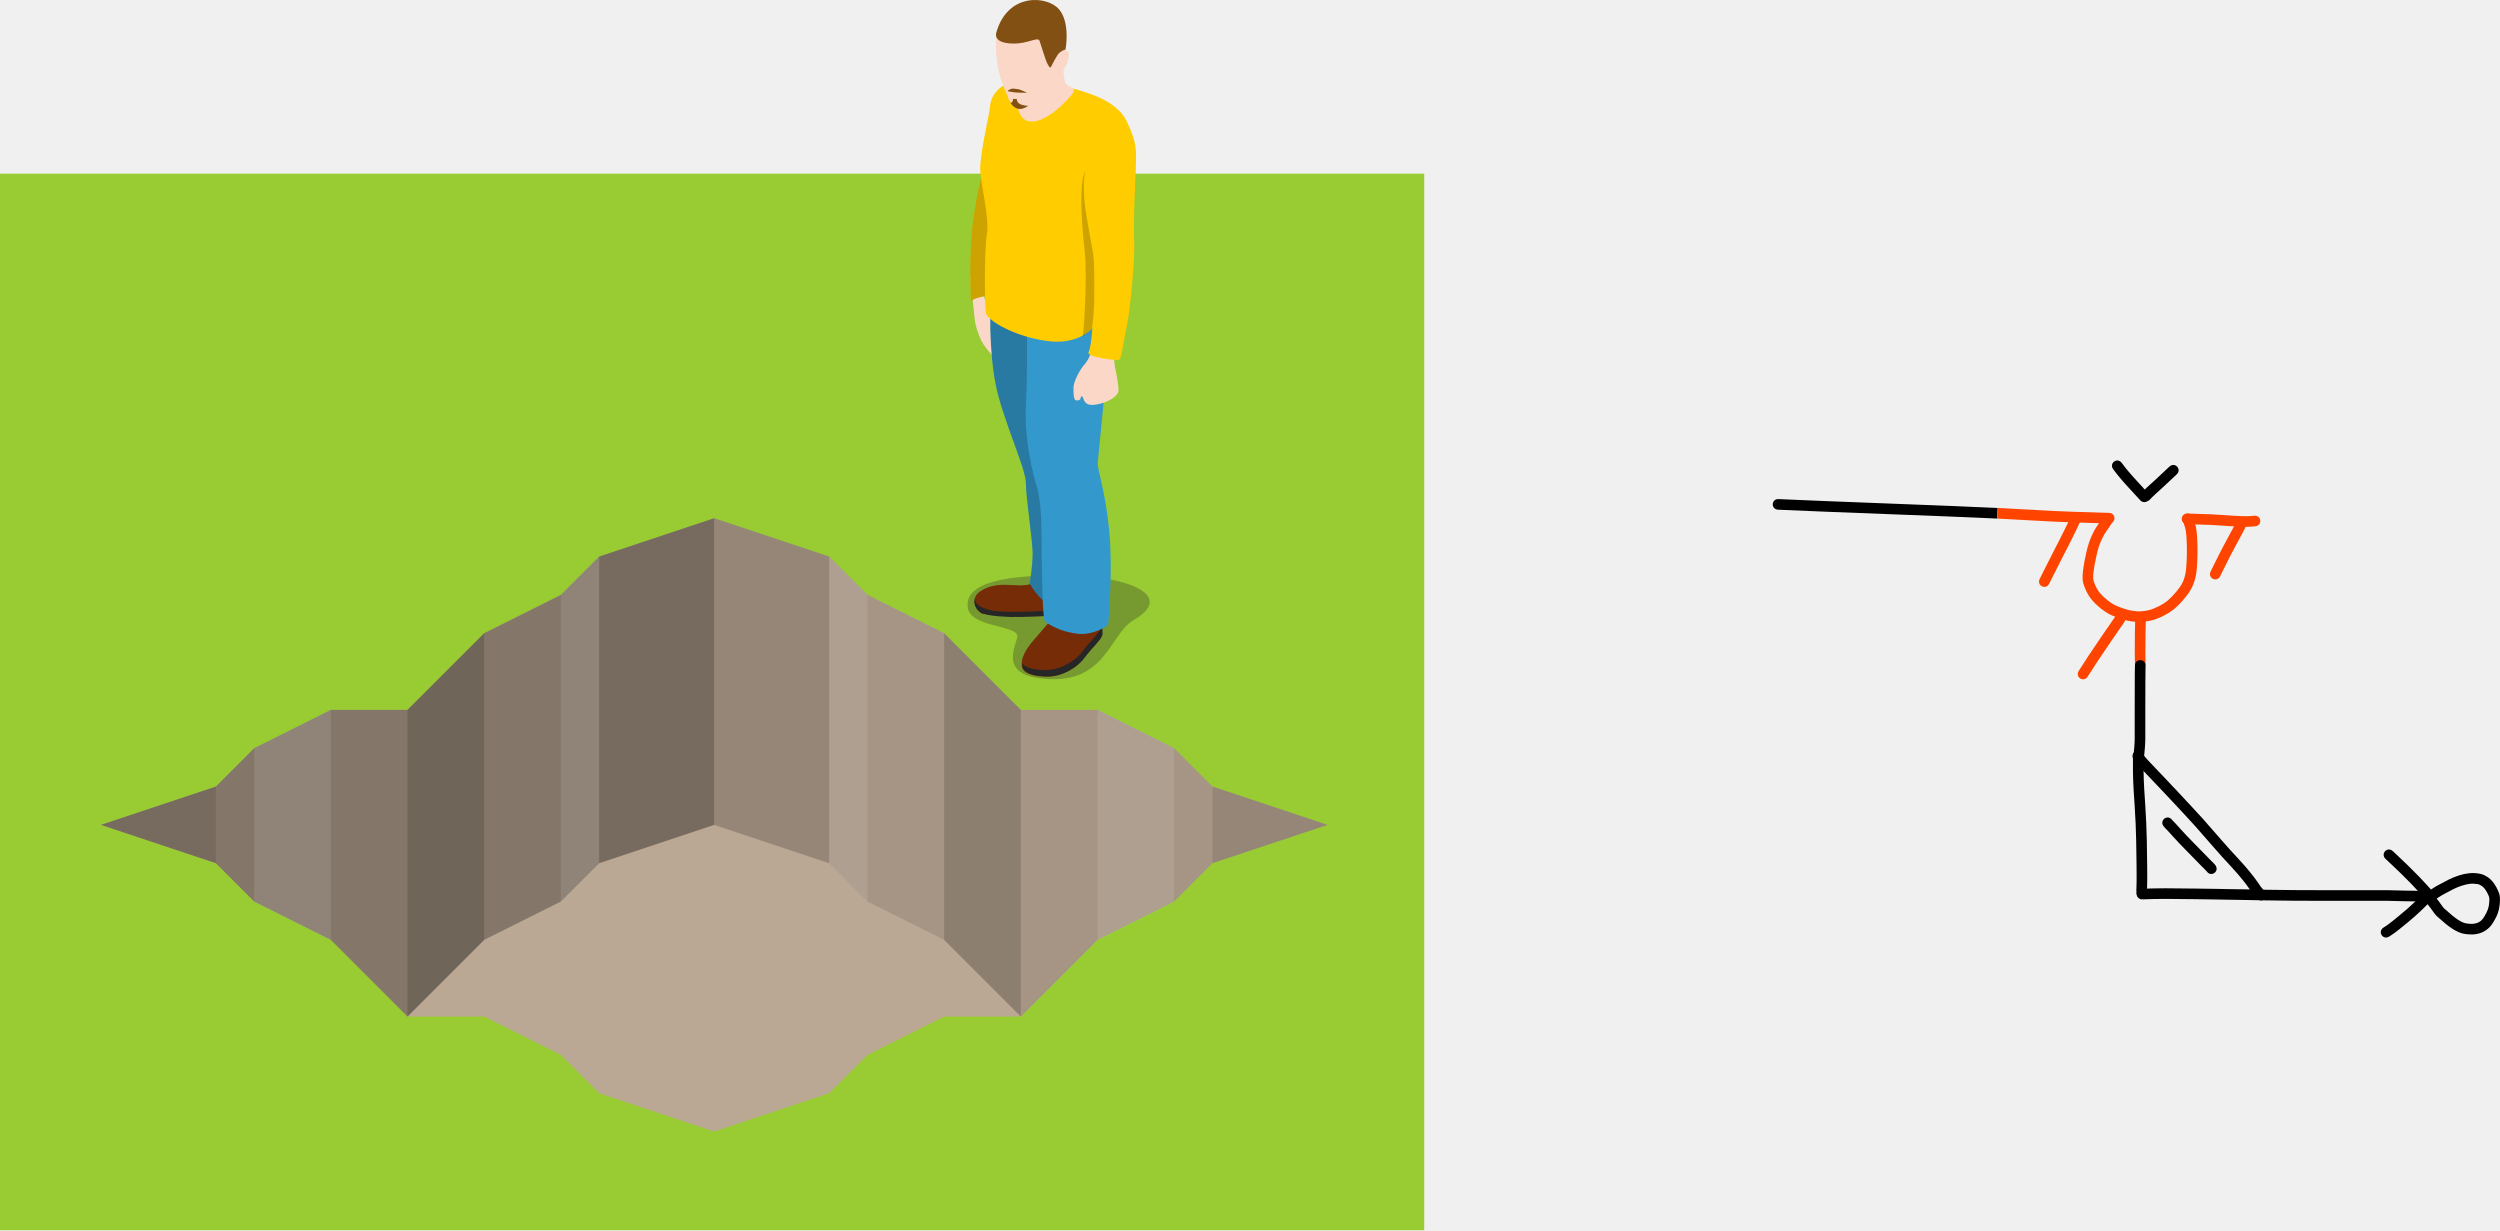
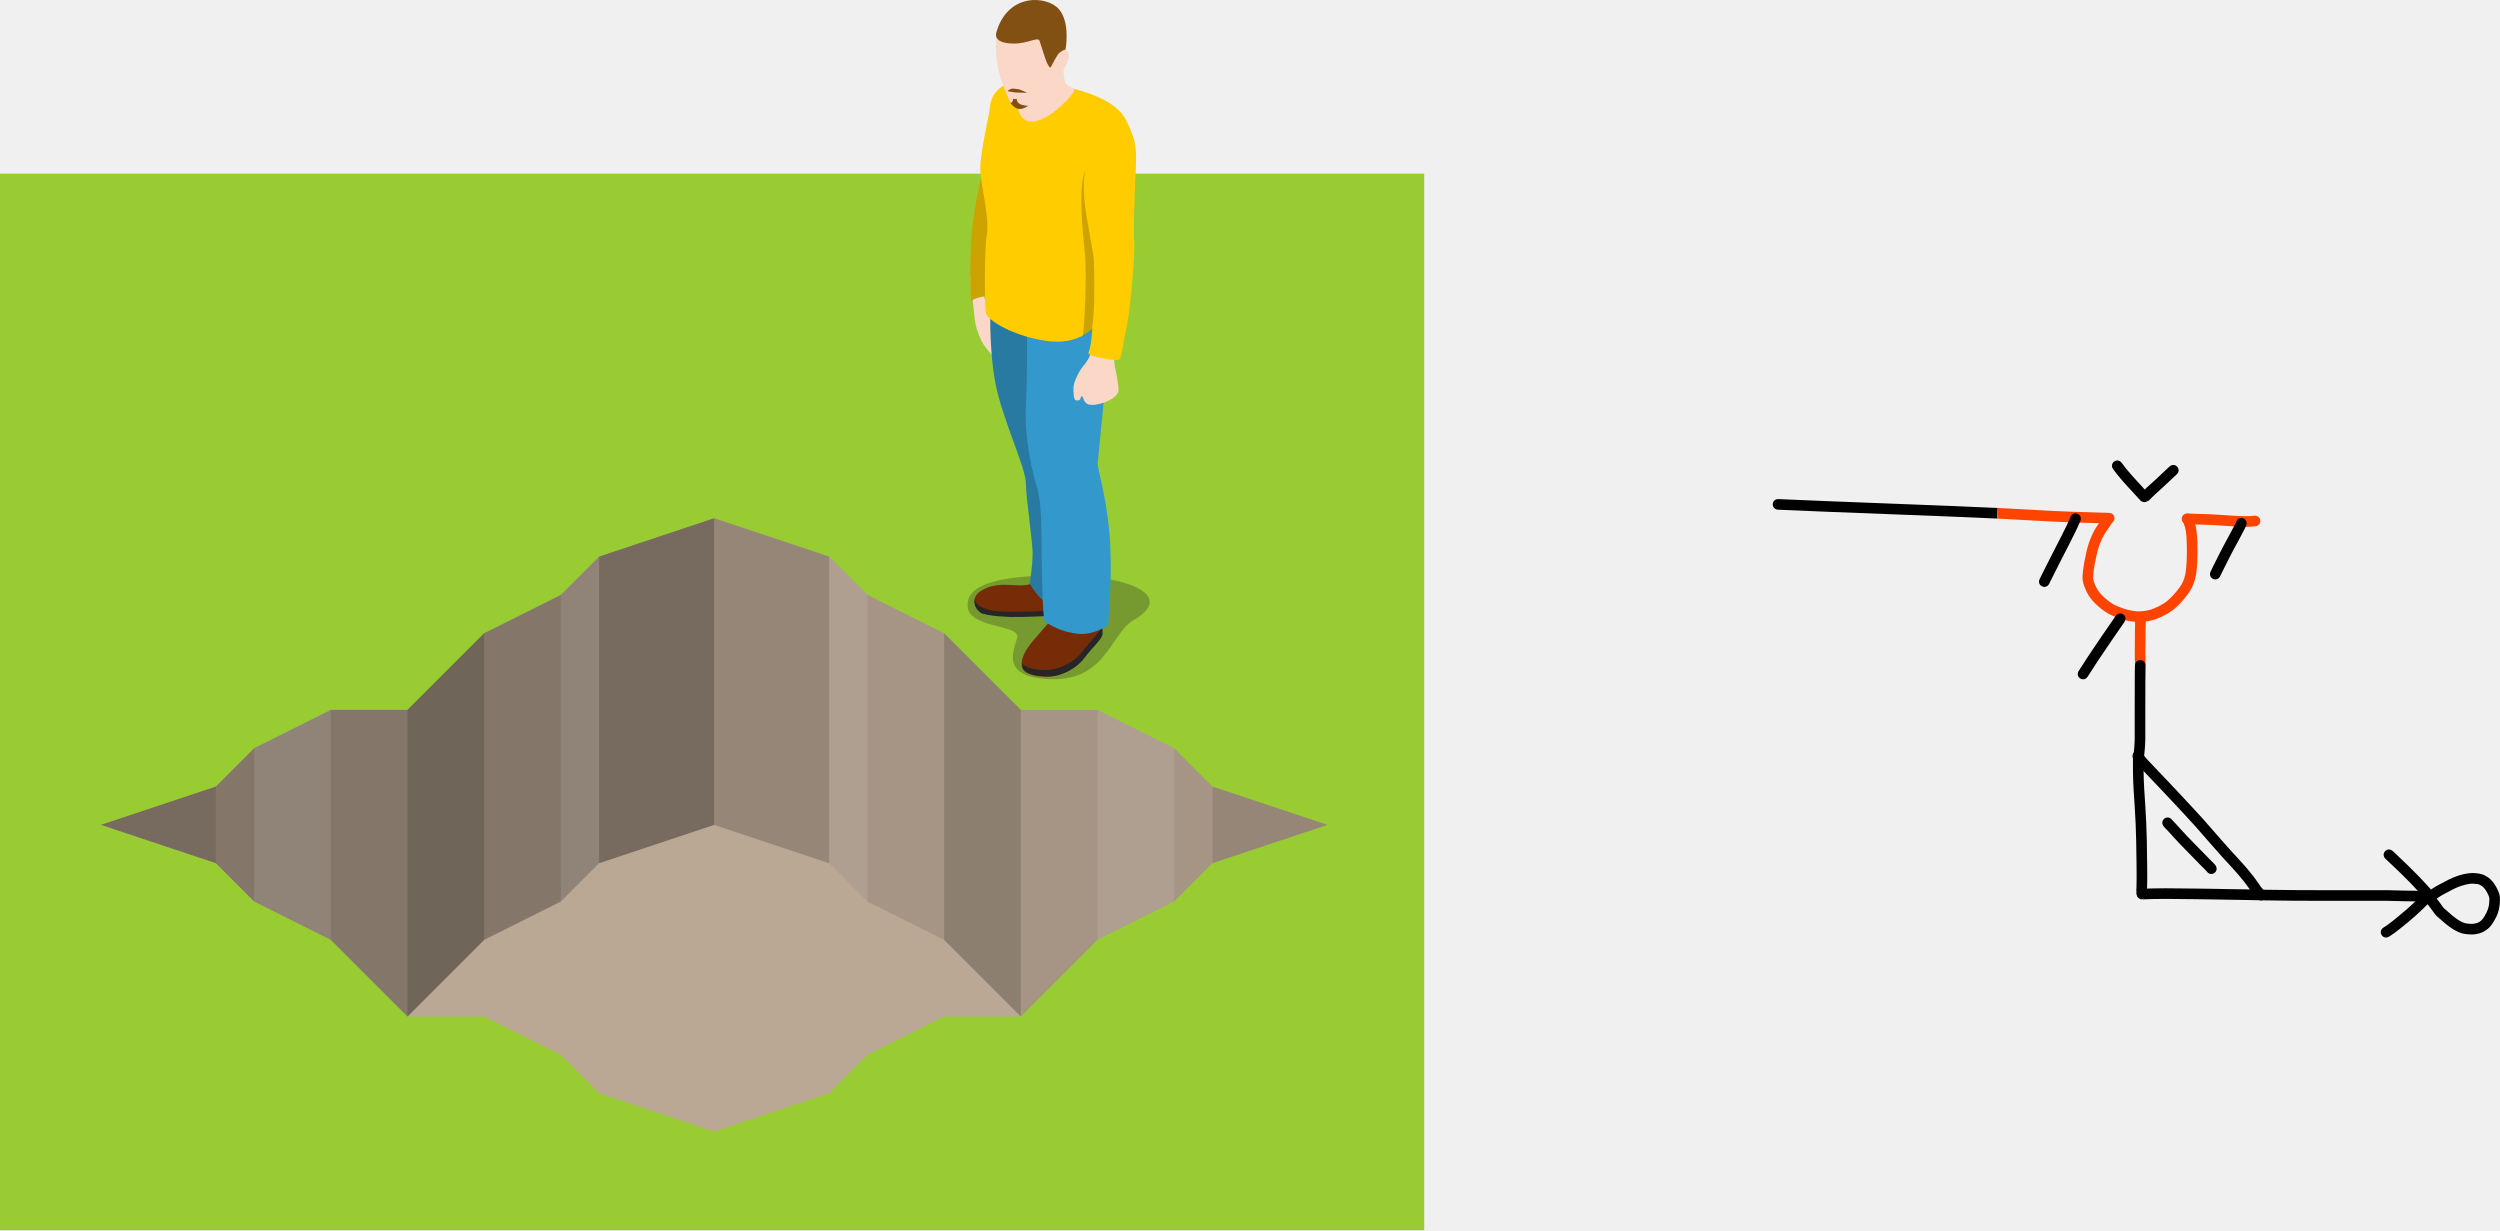
<svg xmlns="http://www.w3.org/2000/svg" id="svg3748" version="1.1" viewBox="0 0 207.065 101.898" height="101.898mm" width="207.065mm">
  <defs id="defs3742" />
  <g transform="translate(-36.01856,-76.26833)" id="layer1">
    <rect y="90.652" x="36.019" height="87.514" width="117.962" id="rect4530" style="fill:#99cc33;fill-opacity:1;stroke-width:0.316" />
    <g id="g4340" transform="matrix(0.79375,0,0,0.79375,44.36984,119.1891)">
      <path id="path4293" d="m 64,0 -12,4 -4,4 -8,4 -8,8 h -8 l -8,4 -4,4 -12,4 12,4 4,4 8,4 8,8 h 8 l 8,4 4,4 12,4 12,-4 4,-4 8,-4 h 8 l 8,-8 8,-4 4,-4 12,-4 -12,-4 -4,-4 -8,-4 H 96 L 88,12 80,8 76,4 Z" style="opacity:1;fill:#baa794" />
      <path id="path4295" d="m 64,0 12,4 4,4 8,4 8,8 h 8 l 8,4 4,4 12,4 -12,4 -4,4 -8,4 -8,8 -8,-8 -8,-4 -4,-4 -12,-4 z" style="opacity:0.11" />
      <path id="path4297" d="m 64,0 v 32 l -12,4 -4,4 -8,4 -8,8 -8,-8 -8,-4 -4,-4 -12,-4 12,-4 4,-4 8,-4 h 8 l 8,-8 8,-4 4,-4 z" style="opacity:0.29" />
      <path id="path4299" d="m 16,24 8,-4 v 24 l -8,-4 z" style="opacity:0.1;fill:#ffffff" />
      <path id="path4301" d="m 48,8 4,-4 v 32 l -4,4 z" style="opacity:0.1;fill:#ffffff" />
      <path id="path4303" d="M 52,4 64,0 v 32 l -12,4 z" style="opacity:0.1" />
      <path id="path4305" d="m 40,12 -8,8 v 32 l 8,-8 z" style="opacity:0.15" />
      <path id="path4307" d="M 12,36 0,32 12,28 Z" style="opacity:0.1" />
      <path id="path4309" d="m 112,24 -8,-4 v 24 l 8,-4 z" style="opacity:0.1;fill:#ffffff" />
      <path id="path4311" d="M 80,8 76,4 v 32 l 4,4 z" style="opacity:0.1;fill:#ffffff" />
      <path id="path4313" d="M 76,4 64,0 v 32 l 12,4 z" style="opacity:0.1" />
      <path id="path4315" d="m 88,12 8,8 v 32 l -8,-8 z" style="opacity:0.15" />
      <path id="path4317" d="m 116,36 12,-4 -12,-4 z" style="opacity:0.1" />
    </g>
    <g id="g4380" transform="matrix(0.2645833,0,0,0.2645833,112.8398,71.48977)">
      <path id="path4342" d="m 13.4,105 c 0,0 1,9.1 1.3,12.3 0.3,3.2 1.3,5.5 2.1,7.3 0.8,1.8 4.5,6.2 5,5.9 0.5,-0.3 -0.3,-2.1 -0.3,-2.5 0,-0.4 0.4,-1.7 -0.2,-2.5 -0.6,-0.7 -1.7,-4 -1.6,-4.7 0.1,-0.7 1.4,-0.9 1.5,-1.4 0.1,-0.5 0.1,-0.5 0.1,-0.5 0,0 -3.6,-6 -3.6,-8.6 0,-2.7 -0.1,-6.1 -0.1,-6.1 0,0 -0.6,-0.3 -2,0 -1.4,0.2 -2.2,0.8 -2.2,0.8 z" style="fill:#fbd7c7" />
      <path id="path4344" d="m 28.1,216.9 c 0.6,1.8 -6.7,11.8 7.1,13.5 20.6,2.7 21.6,-13.7 29.3,-18.2 13.9,-8.1 -3.1,-14.1 -22.5,-14.1 -16.3,0.1 -30.5,1.9 -29.4,10.1 0.7,6.1 14.6,5.6 15.5,8.7 z" style="opacity:0.3;fill:#262626" />
      <path id="path4346" d="m 34,200.2 c 0,0 -1.6,1.2 -5.5,1.1 -3.9,-0.1 -7.3,-0.8 -11.4,1.5 -4.8,2.7 -1.2,7 0.1,7.4 1.3,0.4 18.1,0.9 21.2,0.7 3.1,-0.2 2.1,-8.2 2.1,-8.2 z" style="fill:#762c07" />
      <path id="path4348" d="m 39.4,209.1 c -1.5,0.1 -9,0.6 -13.5,0.5 -5,-0.1 -6.4,-0.5 -7.8,-1 -1.7,-0.6 -3.2,-1.4 -3.3,-3.1 -0.5,2.2 0.9,4.1 2.5,4.6 1.5,0.5 3.3,0.9 8.6,1.1 4.2,0.1 11.3,-0.3 12.6,-0.4 0.8,-0.1 1.4,-0.7 1.7,-1.6 -0.4,0.3 -0.5,-0.1 -0.8,-0.1 z" style="fill:#262626" />
      <path id="path4350" d="m 39.7,211 c 0,0 -3.9,4.4 -6.6,7.6 -2.7,3.2 -3.8,5.6 -3.6,7.9 0.2,2.3 3.5,3.4 8,3.4 4.5,0 9.3,-2.8 11.5,-5.9 2.3,-3.1 5.6,-5.9 5.6,-7.4 0,-1.5 -0.1,-6.2 -0.1,-6.2 z" style="fill:#762c07" />
      <path id="path4352" d="m 54.6,210.4 h -0.5 c 0,1.5 0.1,3.3 0.1,4.1 0,1.5 -3.4,4.3 -5.6,7.4 -2.3,3.1 -7,5.9 -11.5,5.9 -3.5,0 -6.3,-0.6 -7.4,-2 0,0.2 0,0.4 0,0.6 0.1,2.3 3.5,3.4 8,3.4 4.6,0 9.3,-2.8 11.5,-5.9 2.3,-3.1 5.6,-5.9 5.6,-7.4 -0.1,-1.4 -0.2,-6.1 -0.2,-6.1 z" style="fill:#262626" />
      <path id="path4354" d="m 19.7,114.3 c 0,0 -0.5,13 1.6,23.9 2.1,10.9 9.5,26.4 9.5,31.1 0,4.7 2.3,19 2.1,22.8 -0.1,3.8 -0.9,8.6 -0.9,8.6 0,0 2.7,5 6.2,6.7 3.5,1.7 7.2,-0.4 7.2,-0.4 L 39,116.5 Z" style="fill:#3399cc" />
      <path id="path4356" d="m 19.7,114.3 c 0,0 -0.5,13 1.6,23.9 2.1,10.9 9.5,26.4 9.5,31.1 0,4.7 2.3,19 2.1,22.8 -0.1,3.8 -0.9,8.6 -0.9,8.6 0,0 2.7,5 6.2,6.7 3.5,1.7 7.2,-0.4 7.2,-0.4 L 39,116.5 Z" style="opacity:0.2" />
      <path id="path4358" d="m 31.1,119.4 c 0,0 0.3,14.3 -0.3,25.6 -0.5,11.3 2.3,21.7 3.4,25.3 1.1,3.6 1.5,9.7 1.5,15.2 0,5.5 0.2,26.2 1,27 0.8,0.8 5.2,3.6 10.9,4 4.3,0.3 9,-2.4 9,-3.1 0,-0.7 1.5,-16.4 0.3,-29.1 -1.2,-12.7 -3.8,-19.3 -3.6,-21.3 0.1,-2 3.1,-29.1 2.8,-34.7 -0.3,-5.6 -2,-18.4 -2,-18.4 z" style="fill:#3399cc" />
      <path id="path4360" d="m 17.9,69.4 c 0,0 -2.2,7.4 -3.6,17.6 -1.5,10.7 -0.7,25.3 -0.7,25.3 0,0 2.1,-1.6 6.2,-1.6 4.1,0 -1.9,-41.3 -1.9,-41.3 z" style="fill:#ffcc00" />
      <path id="path4362" d="m 17.9,69.4 c 0,0 -2.2,7.4 -3.6,17.6 -1.5,10.7 -0.7,25.3 -0.7,25.3 0,0 2.1,-1.6 6.2,-1.6 4.1,0 -1.9,-41.3 -1.9,-41.3 z" style="opacity:0.2" />
      <path id="path4364" d="m 51.5,127 c 0,0 -0.4,2.9 -2.3,5.1 -1.9,2.1 -3.5,5.8 -3.5,7.3 0,2.1 0,3.9 0.9,4 1.8,0.2 1.1,-1.3 1.7,-1.3 0.6,0 0.3,2.6 3,2.7 3.5,0.1 8.5,-2.3 8.5,-4.6 0,-1.2 -0.5,-4.4 -0.9,-6.2 -0.5,-1.9 -0.5,-4.5 -0.5,-4.5 z" style="fill:#fbd7c7" />
      <path id="path4366" d="m 38.8,44 c 9.5,2.5 20.1,4.6 23.7,12.3 3.1,6.6 2.9,8.7 2.7,14.9 -0.3,6.2 -0.8,18.5 -0.5,22.5 0.3,4 -1.1,20.8 -2.3,26.4 -1.2,5.6 -1.6,10.3 -2.5,10.6 -0.9,0.3 -10.2,-0.9 -9.5,-2.3 0.9,-2 1.2,-7.6 1.2,-7.6 0,0 -4.4,5.4 -14.2,4 -9.8,-1.3 -18.2,-6.1 -19.1,-8.6 -0.4,-1.2 -0.6,-19.8 0.3,-24.8 0.9,-5 -2,-15.7 -2.1,-20.4 -0.1,-4.7 2.9,-17.4 3.1,-19.7 0.1,-3.4 4.2,-11.2 19.2,-7.3 z" style="fill:#ffcc00" />
      <path id="path4368" d="m 51.5,120.9 c 0,0 0.7,-5.2 0.7,-9.8 0,-4.6 0.1,-11.3 -0.4,-13.9 C 51.3,94.5 49.6,85 49.3,82.5 48.6,76.4 49,72.7 49.5,71.4 c -2.4,4.1 -1,19 -0.3,25.2 0.9,8.7 -0.3,25.8 -0.6,26.6 -0.3,0.7 2.9,-2.3 2.9,-2.3 z" style="opacity:0.2" />
      <path id="path4370" d="m 42.5,38.2 c 0,0 0,5.2 0.9,6.1 0.9,0.9 3,1.3 2.3,2.6 -0.7,1.3 -8.1,9.7 -13.5,9.2 -5.3,-0.5 -4,-9.4 -4,-9.4 z" style="fill:#fbd7c7" />
      <path id="path4372" d="m 22.8,26.5 c -2.2,2.8 -1.3,11 -0.3,14.7 1,3.7 2.2,5.9 2.7,7.3 0.4,1.4 1.9,3.6 3.9,3.5 2,-0.1 8.2,-4.1 10.1,-7.1 C 41,41.9 43.6,39 44,37 44.4,35 44.6,34.1 42.9,33.7 41.2,33.3 37.6,25.9 33,25.6 28.4,25.3 24.1,24.8 22.8,26.5 Z" style="fill:#fbd7c7" />
      <path id="path4374" d="m 21.5,28.4 c -0.4,1.6 0.8,3.3 5.5,3.3 4.7,0 7.6,-2.3 8.1,-0.8 0.5,1.5 1.8,5.7 2.2,6.6 0.4,0.9 1,2 1.3,1.6 0.3,-0.4 1.8,-3.9 2.9,-4.7 1.1,-0.8 1.7,-0.8 1.7,-0.8 0,0 1.6,-8.3 -2,-12.6 C 37.6,16.7 25,15.6 21.5,28.4 Z" style="fill:#825012" />
      <path id="path4376" d="m 25,46.6 c 0,0 0.7,-0.7 1.6,-0.8 0.4,0 1.3,0.1 1.9,0.2 0.8,0.2 2.7,1.1 2.7,1.1 0,0 -2.8,0 -3.7,-0.1 C 26.4,46.9 25,46.6 25,46.6 Z" style="fill:#825012" />
      <path id="path4378" d="m 26.8,49 1.2,0.1 c 0,0 -0.2,0.6 0.6,1.3 0.8,0.7 2.9,0.8 2.9,0.8 0,0 -1.7,1.3 -3.2,0.9 -1.5,-0.4 -2.3,-1.8 -2.3,-1.8 0,0 0.5,-0.1 0.6,-0.5 0.2,-0.4 0.2,-0.8 0.2,-0.8 z" style="fill:#825012" />
    </g>
  </g>
  <path style="fill:#000000;fill-opacity:1;fill-rule:nonzero;stroke:none;stroke-width:0.265" d="m 165.455,42.073 c -3.574,-0.178 -14.545,-0.562 -18.119,-0.733 -0.62,-0.056 -0.699,0.82 -0.08,0.876 h 2e-5 c 3.586,0.173 14.569,0.557 18.155,0.735" id="path11" />
  <path style="fill:#ff4400;fill-opacity:1;fill-rule:nonzero;stroke:none;stroke-width:0.265" d="m 165.412,42.952 c 5.543,0.282 3.694,0.244 9.241,0.406 0.622,0.018 0.648,-0.861 0.026,-0.88 v 0 c -5.541,-0.162 -3.687,-0.123 -9.223,-0.405" id="path1" />
  <path style="fill:#ff4400;fill-opacity:1;fill-rule:nonzero;stroke:none;stroke-width:0.265" id="path2" d="m 174.169,42.871 c -0.142,0.226 -0.301,0.442 -0.453,0.663 -0.289,0.412 -0.487,0.87 -0.669,1.336 -0.185,0.555 -0.303,1.128 -0.415,1.701 -0.08,0.45 -0.146,0.904 -0.143,1.361 0.044,0.519 0.271,0.991 0.531,1.433 0.277,0.428 0.657,0.772 1.051,1.088 0.237,0.174 0.476,0.344 0.742,0.471 0.155,0.074 0.285,0.123 0.444,0.186 0.295,0.109 0.591,0.217 0.898,0.287 0.204,0.046 0.3,0.055 0.505,0.084 0.45,0.074 0.9,0.028 1.345,-0.051 0.412,-0.074 0.797,-0.239 1.172,-0.419 0.324,-0.161 0.635,-0.351 0.914,-0.583 0.162,-0.135 0.27,-0.247 0.42,-0.394 0.328,-0.338 0.628,-0.7 0.883,-1.095 0.246,-0.386 0.387,-0.816 0.481,-1.26 0.077,-0.409 0.1,-0.826 0.119,-1.242 0.013,-0.383 0.023,-0.766 0.015,-1.149 -0.013,-0.419 -0.022,-0.837 -0.07,-1.253 -0.034,-0.334 -0.121,-0.655 -0.233,-0.971 -0.068,-0.175 -0.029,-0.085 -0.12,-0.267 -0.287,-0.552 -1.068,-0.146 -0.781,0.406 v 0 c 0.05,0.087 0.024,0.036 0.071,0.155 0.09,0.254 0.163,0.511 0.189,0.781 0.048,0.387 0.05,0.778 0.064,1.167 0.008,0.364 -0.003,0.728 -0.015,1.092 -0.016,0.368 -0.035,0.738 -0.101,1.102 -0.069,0.34 -0.173,0.668 -0.36,0.964 -0.217,0.342 -0.48,0.65 -0.76,0.943 -0.113,0.111 -0.224,0.225 -0.345,0.328 -0.228,0.194 -0.485,0.35 -0.753,0.483 -0.304,0.146 -0.613,0.285 -0.947,0.346 -0.353,0.065 -0.71,0.105 -1.068,0.045 -0.144,-0.02 -0.261,-0.033 -0.403,-0.064 -0.272,-0.06 -0.535,-0.157 -0.796,-0.253 -0.173,-0.068 -0.35,-0.133 -0.513,-0.224 -0.12,-0.067 -0.188,-0.12 -0.302,-0.2 -0.049,-0.035 -0.098,-0.069 -0.147,-0.104 -0.313,-0.248 -0.617,-0.518 -0.844,-0.85 -0.185,-0.308 -0.354,-0.638 -0.408,-0.997 -0.013,-0.395 0.067,-0.789 0.127,-1.178 0.102,-0.521 0.208,-1.043 0.371,-1.549 0.158,-0.404 0.325,-0.802 0.576,-1.159 0.174,-0.254 0.359,-0.5 0.514,-0.767 0.278,-0.557 -0.509,-0.95 -0.787,-0.394 z" />
  <path style="fill:#ff4400;fill-opacity:1;fill-rule:nonzero;stroke:none;stroke-width:0.265" id="path3" d="m 181.171,43.415 c 0.282,5.29e-4 0.563,0.018 0.845,0.028 0.655,0.005 1.308,0.041 1.961,0.086 0.551,0.042 1.103,0.075 1.656,0.099 0.298,0.01 0.596,0.014 0.894,-0.012 0.171,-0.016 0.086,-0.008 0.256,-0.024 0.62,-0.058 0.538,-0.934 -0.082,-0.876 v 0 c -0.17,0.016 -0.086,0.008 -0.253,0.024 -0.258,0.025 -0.518,0.015 -0.777,0.009 -0.545,-0.023 -1.089,-0.056 -1.632,-0.097 -0.664,-0.046 -1.327,-0.082 -1.993,-0.088 -0.292,-0.01 -0.583,-0.028 -0.875,-0.028 -0.622,0 -0.622,0.88 0,0.88 z" />
  <path style="fill:#000000;fill-opacity:1;fill-rule:nonzero;stroke:none;stroke-width:0.265" id="path6" d="m 177.921,40.85 c -0.302,-0.339 -0.612,-0.67 -0.92,-1.003 -0.237,-0.252 -0.463,-0.514 -0.69,-0.774 -0.1,-0.115 -0.194,-0.236 -0.289,-0.355 -0.065,-0.089 -0.131,-0.178 -0.2,-0.264 -0.032,-0.038 -0.06,-0.078 -0.09,-0.118 -0.378,-0.494 -1.077,0.04 -0.699,0.534 v 0 c 0.034,0.044 0.065,0.091 0.102,0.133 0.07,0.087 0.135,0.177 0.202,0.266 0.103,0.128 0.204,0.258 0.312,0.381 0.233,0.267 0.464,0.536 0.707,0.794 0.296,0.32 0.593,0.638 0.885,0.962 0.394,0.482 1.075,-0.076 0.681,-0.557 z" />
  <path style="fill:#000000;fill-opacity:1;fill-rule:nonzero;stroke:none;stroke-width:0.265" id="path7" d="m 178.116,41.328 c 0.034,-0.04 0.055,-0.066 0.097,-0.108 0.131,-0.132 0.285,-0.27 0.419,-0.394 0.148,-0.136 0.467,-0.427 0.615,-0.562 0.349,-0.322 0.694,-0.648 1.039,-0.974 0.453,-0.427 -0.151,-1.067 -0.604,-0.64 v 0 c -0.342,0.323 -0.683,0.645 -1.028,0.964 -0.131,0.119 -0.489,0.446 -0.619,0.566 -0.173,0.159 -0.311,0.283 -0.473,0.448 -0.056,0.057 -0.086,0.095 -0.133,0.151 -0.389,0.486 0.298,1.036 0.687,0.55 z" />
-   <path style="fill:#ff4400;fill-opacity:1;fill-rule:nonzero;stroke:none;stroke-width:0.265" id="path8" d="m 175.228,51.023 c -0.748,1.077 -1.489,2.158 -2.216,3.248 -0.581,0.889 -0.303,0.459 -0.836,1.292 -0.336,0.524 0.406,0.999 0.741,0.474 v 0 c 0.528,-0.824 0.252,-0.398 0.827,-1.278 0.726,-1.088 1.466,-2.167 2.212,-3.242 0.35,-0.515 -0.378,-1.009 -0.728,-0.495 z" />
-   <path style="fill:#ff4400;fill-opacity:1;fill-rule:nonzero;stroke:none;stroke-width:0.265" id="path9" d="m 171.488,42.832 c -0.266,0.629 -0.583,1.236 -0.89,1.846 -0.503,0.989 -1.016,1.973 -1.507,2.968 -0.05,0.101 -0.1,0.202 -0.15,0.303 -0.276,0.558 0.513,0.948 0.789,0.39 v 0 c 0.05,-0.101 0.1,-0.203 0.15,-0.304 0.49,-0.993 1.002,-1.974 1.504,-2.961 0.321,-0.638 0.653,-1.273 0.928,-1.933 0.218,-0.583 -0.605,-0.892 -0.824,-0.309 z" />
-   <path style="fill:#ff4400;fill-opacity:1;fill-rule:nonzero;stroke:none;stroke-width:0.265" id="path10" d="m 185.202,43.307 c -0.005,-0.005 -0.01,-0.021 -0.014,-0.015 -0.036,0.055 -0.06,0.117 -0.091,0.175 -0.048,0.093 -0.096,0.187 -0.144,0.28 -0.192,0.367 -0.391,0.731 -0.588,1.095 -0.379,0.686 -0.72,1.391 -1.072,2.091 -0.137,0.276 -0.072,0.143 -0.195,0.401 -0.268,0.561 0.525,0.941 0.794,0.38 v 0 c 0.118,-0.246 0.055,-0.118 0.188,-0.385 0.348,-0.692 0.685,-1.389 1.06,-2.067 0.2,-0.37 0.401,-0.739 0.596,-1.111 0.049,-0.093 0.096,-0.187 0.144,-0.28 0.036,-0.069 0.075,-0.137 0.107,-0.208 0.033,-0.075 0.058,-0.154 0.086,-0.231 0.088,-0.616 -0.783,-0.74 -0.871,-0.124 z" />
+   <path style="fill:#000000;fill-opacity:1;fill-rule:nonzero;stroke:none;stroke-width:0.265" id="path8" d="m 175.228,51.023 c -0.748,1.077 -1.489,2.158 -2.216,3.248 -0.581,0.889 -0.303,0.459 -0.836,1.292 -0.336,0.524 0.406,0.999 0.741,0.474 v 0 c 0.528,-0.824 0.252,-0.398 0.827,-1.278 0.726,-1.088 1.466,-2.167 2.212,-3.242 0.35,-0.515 -0.378,-1.009 -0.728,-0.495 z" />
+   <path style="fill:#000000;fill-opacity:1;fill-rule:nonzero;stroke:none;stroke-width:0.265" id="path9" d="m 171.488,42.832 c -0.266,0.629 -0.583,1.236 -0.89,1.846 -0.503,0.989 -1.016,1.973 -1.507,2.968 -0.05,0.101 -0.1,0.202 -0.15,0.303 -0.276,0.558 0.513,0.948 0.789,0.39 v 0 c 0.05,-0.101 0.1,-0.203 0.15,-0.304 0.49,-0.993 1.002,-1.974 1.504,-2.961 0.321,-0.638 0.653,-1.273 0.928,-1.933 0.218,-0.583 -0.605,-0.892 -0.824,-0.309 z" />
+   <path style="fill:#000000;fill-opacity:1;fill-rule:nonzero;stroke:none;stroke-width:0.265" id="path10" d="m 185.202,43.307 c -0.005,-0.005 -0.01,-0.021 -0.014,-0.015 -0.036,0.055 -0.06,0.117 -0.091,0.175 -0.048,0.093 -0.096,0.187 -0.144,0.28 -0.192,0.367 -0.391,0.731 -0.588,1.095 -0.379,0.686 -0.72,1.391 -1.072,2.091 -0.137,0.276 -0.072,0.143 -0.195,0.401 -0.268,0.561 0.525,0.941 0.794,0.38 v 0 c 0.118,-0.246 0.055,-0.118 0.188,-0.385 0.348,-0.692 0.685,-1.389 1.06,-2.067 0.2,-0.37 0.401,-0.739 0.596,-1.111 0.049,-0.093 0.096,-0.187 0.144,-0.28 0.036,-0.069 0.075,-0.137 0.107,-0.208 0.033,-0.075 0.058,-0.154 0.086,-0.231 0.088,-0.616 -0.783,-0.74 -0.871,-0.124 z" />
  <path style="fill:#ff4400;fill-opacity:1;fill-rule:nonzero;stroke:none;stroke-width:0.265" id="path12" d="m 176.851,51.339 c -0.015,0.314 -0.019,0.628 -0.024,0.943 -0.007,0.588 -0.014,1.175 -0.013,1.763 0.002,0.269 0.006,0.539 0.011,0.808 0.001,0.095 8e-4,0.049 0.002,0.137 0.009,0.622 0.889,0.61 0.88,-0.012 v 0 c -0.001,-0.09 -5.3e-4,-0.044 -0.002,-0.139 -0.004,-0.265 -0.009,-0.531 -0.011,-0.796 -0.002,-0.582 0.006,-1.165 0.013,-1.747 0.005,-0.319 0.011,-0.638 0.025,-0.957 0,-0.622 -0.88,-0.622 -0.88,0 z" />
  <path style="fill:#000000;fill-opacity:1;fill-rule:nonzero;stroke:none;stroke-width:0.265" id="path13" d="m 176.829,55.11 c -0.014,0.442 -0.013,0.885 -0.015,1.327 -0.003,0.729 -0.004,1.458 -0.005,2.187 -5.3e-4,0.539 -8e-4,1.077 -8e-4,1.616 -9e-5,0.325 -1.2e-4,0.649 -1.4e-4,0.974 -0.007,0.244 -0.015,0.487 -0.038,0.73 -0.018,0.196 -0.037,0.393 -0.057,0.589 -0.064,0.619 0.811,0.71 0.875,0.091 v 0 c 0.021,-0.2 0.04,-0.4 0.058,-0.6 0.024,-0.269 0.035,-0.539 0.041,-0.809 2e-5,-0.325 5e-5,-0.649 1.5e-4,-0.974 1.5e-4,-0.538 2.6e-4,-1.077 7.9e-4,-1.615 7.9e-4,-0.728 0.002,-1.456 0.005,-2.184 0.002,-0.423 0.002,-0.846 0.013,-1.268 0.044,-0.621 -0.833,-0.683 -0.878,-0.063 z" />
  <path style="fill:#000000;fill-opacity:1;fill-rule:nonzero;stroke:none;stroke-width:0.265" id="path14" d="m 176.664,62.622 c 0,0.421 0,0.842 0,1.264 0.011,0.967 0.076,1.932 0.143,2.896 0.066,0.94 0.101,1.883 0.124,2.825 0.015,0.694 0.024,1.388 0.031,2.083 0.003,0.317 0.005,0.633 0.006,0.95 1.9e-4,0.168 0.004,0.337 -0.005,0.505 -0.011,0.199 -0.017,0.398 -0.016,0.598 0.003,0.136 0.001,0.07 0.005,0.2 0.019,0.622 0.899,0.595 0.88,-0.027 v 0 c -0.004,-0.118 -0.002,-0.059 -0.005,-0.179 -0.002,-0.182 0.005,-0.365 0.015,-0.547 0.009,-0.184 0.007,-0.368 0.006,-0.552 -0.001,-0.319 -0.003,-0.637 -0.006,-0.956 -0.007,-0.699 -0.015,-1.398 -0.031,-2.096 -0.024,-0.955 -0.059,-1.91 -0.126,-2.864 -0.066,-0.944 -0.129,-1.888 -0.141,-2.835 0,-0.421 0,-0.842 0,-1.264 0,-0.622 -0.88,-0.622 -0.88,0 z" />
  <path style="fill:#000000;fill-opacity:1;fill-rule:nonzero;stroke:none;stroke-width:0.265" id="path15" d="m 177.443,74.49 c 0.642,-0.027 1.285,-0.033 1.927,-0.038 0.796,0.004 1.592,0.016 2.388,0.023 0.961,0.007 1.921,0.031 2.881,0.046 0.94,0.008 1.881,0.034 2.821,0.051 0.857,0.015 1.715,0.024 2.572,0.031 0.673,0.005 1.346,0.006 2.018,0.007 0.534,7.94e-4 1.069,0.001 1.603,0.001 0.282,9.8e-5 0.563,1.54e-4 0.845,1.86e-4 0.26,2.3e-5 0.52,2.3e-5 0.78,2.6e-5 0.404,5e-6 0.808,5e-6 1.212,5e-6 0.421,0 0.842,0 1.263,0 0.479,0.004 0.957,0.024 1.436,0.035 0.457,0.01 0.915,0.016 1.372,0.021 0.189,0.002 0.379,0.003 0.568,0.004 0.622,0.003 0.627,-0.877 0.004,-0.88 v 0 c -0.188,-0.001 -0.375,-0.002 -0.563,-0.004 -0.454,-0.005 -0.908,-0.011 -1.362,-0.021 -0.485,-0.011 -0.971,-0.031 -1.456,-0.035 -0.421,0 -0.842,0 -1.263,0 -0.404,0 -0.808,0 -1.212,-3e-6 -0.26,-2e-6 -0.52,-5e-6 -0.78,-2.6e-5 -0.281,-3.2e-5 -0.563,-8.7e-5 -0.844,-1.85e-4 -0.534,-2.04e-4 -1.068,-5.29e-4 -1.602,-0.001 -0.671,-0.001 -1.342,-0.002 -2.013,-0.007 -0.854,-0.006 -1.708,-0.016 -2.562,-0.03 -0.941,-0.018 -1.882,-0.043 -2.823,-0.051 -0.963,-0.015 -1.925,-0.039 -2.888,-0.046 -0.801,-0.007 -1.601,-0.02 -2.402,-0.023 -0.64,0.004 -1.281,0.01 -1.921,0.038 -0.622,0 -0.622,0.88 0,0.88 z" />
  <path style="fill:#000000;fill-opacity:1;fill-rule:nonzero;stroke:none;stroke-width:0.265" id="path18" d="m 176.702,62.873 c 0.166,0.259 0.376,0.489 0.581,0.717 0.507,0.54 1.018,1.077 1.532,1.611 0.708,0.736 1.396,1.492 2.096,2.236 0.628,0.662 1.23,1.348 1.826,2.039 0.443,0.5 0.876,1.008 1.324,1.503 0.408,0.447 0.825,0.886 1.223,1.342 0.247,0.285 0.488,0.575 0.717,0.874 0.107,0.138 0.204,0.283 0.306,0.423 0.071,0.12 0.154,0.233 0.235,0.345 0.069,0.091 0.145,0.176 0.22,0.261 0.059,0.061 0.119,0.121 0.174,0.184 0.416,0.463 1.071,-0.125 0.655,-0.588 v 0 c -0.056,-0.062 -0.113,-0.123 -0.172,-0.181 -0.056,-0.063 -0.112,-0.126 -0.165,-0.192 -0.083,-0.114 -0.164,-0.229 -0.238,-0.349 -0.107,-0.146 -0.207,-0.297 -0.318,-0.439 -0.241,-0.314 -0.494,-0.618 -0.753,-0.918 -0.402,-0.46 -0.821,-0.903 -1.234,-1.354 -0.444,-0.49 -0.872,-0.992 -1.31,-1.487 -0.604,-0.7 -1.214,-1.396 -1.851,-2.066 -0.702,-0.747 -1.392,-1.505 -2.103,-2.244 -0.508,-0.527 -1.012,-1.057 -1.513,-1.59 -0.164,-0.181 -0.329,-0.364 -0.47,-0.564 -0.309,-0.54 -1.073,-0.104 -0.764,0.437 z" />
  <path style="fill:#000000;fill-opacity:1;fill-rule:nonzero;stroke:none;stroke-width:0.265" id="path19" d="m 183.515,71.695 c -0.017,-0.024 -0.033,-0.049 -0.052,-0.072 -0.076,-0.093 -0.167,-0.176 -0.252,-0.261 -0.031,-0.031 -0.236,-0.239 -0.245,-0.247 -0.438,-0.454 -0.88,-0.904 -1.322,-1.353 -0.346,-0.345 -0.679,-0.701 -1.008,-1.062 -0.149,-0.161 -0.291,-0.328 -0.44,-0.488 -0.074,-0.077 -0.149,-0.153 -0.223,-0.228 -0.029,-0.03 -0.055,-0.062 -0.081,-0.094 -0.398,-0.478 -1.074,0.085 -0.676,0.563 v 0 c 0.043,0.051 0.085,0.102 0.132,0.15 0.069,0.07 0.138,0.139 0.206,0.21 0.147,0.157 0.286,0.322 0.433,0.48 0.336,0.37 0.678,0.734 1.032,1.087 0.443,0.449 0.885,0.9 1.323,1.354 0.112,0.113 0.224,0.226 0.337,0.339 0.023,0.023 0.046,0.047 0.07,0.071 0.007,0.007 0.013,0.018 0.022,0.022 0.006,0.002 -0.006,-0.011 -0.009,-0.016 0.32,0.534 1.075,0.081 0.755,-0.453 z" />
  <path style="fill:#000000;fill-opacity:1;fill-rule:nonzero;stroke:none;stroke-width:0.265" id="path4" d="m 201.46,73.788 c -0.071,-0.071 -0.067,-0.066 -0.154,-0.161 -0.442,-0.481 0.186,0.196 -0.381,-0.418 -0.259,-0.28 -0.335,-0.359 -0.607,-0.646 -0.586,-0.602 -1.189,-1.186 -1.802,-1.759 -0.225,-0.211 -0.117,-0.109 -0.325,-0.305 -0.453,-0.426 -1.056,0.215 -0.603,0.641 v 0 c 0.21,0.197 0.101,0.095 0.327,0.306 0.6,0.561 1.191,1.133 1.764,1.721 0.266,0.281 0.344,0.362 0.597,0.636 0.174,0.188 0.341,0.385 0.523,0.567 0.035,0.035 0.072,0.068 0.108,0.101 0.484,0.392 1.037,-0.292 0.554,-0.684 z" />
  <path style="fill:#000000;fill-opacity:1;fill-rule:nonzero;stroke:none;stroke-width:0.265" id="path5" d="m 200.844,73.876 c -0.17,0.147 -0.32,0.315 -0.479,0.474 -0.306,0.307 -0.62,0.607 -0.944,0.895 -0.301,0.263 -0.609,0.517 -0.919,0.77 -0.236,0.2 -0.481,0.389 -0.729,0.572 -0.114,0.084 -0.232,0.161 -0.352,0.237 -0.527,0.331 -0.059,1.076 0.468,0.745 v 0 c 0.138,-0.087 0.275,-0.177 0.407,-0.274 0.26,-0.192 0.516,-0.389 0.762,-0.598 0.32,-0.26 0.638,-0.522 0.948,-0.794 0.338,-0.3 0.665,-0.611 0.983,-0.931 0.184,-0.185 0.085,-0.084 0.246,-0.251 0.037,-0.038 0.071,-0.079 0.11,-0.115 0.02,-0.019 0.043,-0.035 0.063,-0.054 0.478,-0.398 -0.085,-1.074 -0.563,-0.676 z" />
  <path style="fill:#000000;fill-opacity:1;fill-rule:nonzero;stroke:none;stroke-width:0.265" id="path16" d="m 200.824,74.52 c 0.059,0.141 0.156,0.26 0.25,0.379 0.093,0.115 0.184,0.231 0.269,0.352 0.074,0.107 0.151,0.212 0.228,0.317 0.063,0.085 0.123,0.171 0.196,0.247 0.061,0.063 0.114,0.109 0.179,0.167 0.129,0.11 0.258,0.221 0.386,0.333 0.157,0.146 0.326,0.279 0.497,0.408 0.177,0.136 0.367,0.253 0.562,0.362 0.153,0.081 0.312,0.156 0.479,0.206 0.04,0.012 0.08,0.021 0.121,0.032 0.254,0.059 0.515,0.073 0.775,0.076 0.268,-0.01 0.533,-0.056 0.782,-0.159 0.05,-0.021 0.099,-0.046 0.148,-0.069 0.17,-0.087 0.327,-0.198 0.464,-0.332 0.07,-0.068 0.098,-0.104 0.16,-0.177 0.157,-0.203 0.285,-0.425 0.401,-0.653 0.12,-0.226 0.201,-0.467 0.261,-0.715 0.051,-0.244 0.076,-0.493 0.083,-0.742 0.002,-0.156 -0.007,-0.313 -0.047,-0.465 -0.03,-0.116 -0.054,-0.166 -0.097,-0.276 -0.095,-0.219 -0.208,-0.429 -0.343,-0.625 -0.092,-0.139 -0.206,-0.258 -0.326,-0.373 -0.143,-0.137 -0.315,-0.236 -0.489,-0.328 -0.247,-0.119 -0.522,-0.146 -0.791,-0.169 -0.293,-0.023 -0.584,0.017 -0.87,0.074 -0.295,0.064 -0.581,0.163 -0.863,0.271 -0.27,0.105 -0.524,0.245 -0.781,0.379 -0.199,0.103 -0.396,0.21 -0.593,0.316 -0.14,0.075 -0.274,0.16 -0.405,0.25 -0.097,0.068 -0.194,0.135 -0.29,0.203 -0.508,0.36 0.002,1.078 0.509,0.718 v 0 c 0.093,-0.066 0.186,-0.13 0.279,-0.195 0.104,-0.072 0.212,-0.139 0.323,-0.2 0.194,-0.104 0.389,-0.209 0.584,-0.311 0.226,-0.118 0.45,-0.243 0.688,-0.337 0.236,-0.091 0.475,-0.175 0.722,-0.23 0.204,-0.042 0.411,-0.075 0.621,-0.06 0.101,0.009 0.203,0.018 0.303,0.034 0.004,5.3e-4 0.098,0.018 0.115,0.023 0.015,0.004 0.029,0.011 0.043,0.017 0.101,0.052 0.202,0.106 0.287,0.182 0.077,0.074 0.153,0.148 0.211,0.239 0.1,0.141 0.177,0.297 0.25,0.453 0.014,0.033 0.042,0.099 0.054,0.136 0.026,0.083 0.027,0.169 0.026,0.255 -0.003,0.186 -0.025,0.372 -0.059,0.555 -0.043,0.182 -0.103,0.359 -0.192,0.525 -0.084,0.167 -0.177,0.33 -0.287,0.482 -0.094,0.113 -0.198,0.216 -0.331,0.283 -0.025,0.013 -0.05,0.027 -0.075,0.038 -0.148,0.065 -0.306,0.095 -0.467,0.104 -0.189,-0.001 -0.379,-0.01 -0.565,-0.049 -0.137,-0.032 -0.266,-0.087 -0.389,-0.154 -0.16,-0.089 -0.315,-0.184 -0.46,-0.296 -0.154,-0.116 -0.306,-0.235 -0.447,-0.367 -0.127,-0.111 -0.254,-0.221 -0.382,-0.33 -0.005,-0.004 -0.096,-0.084 -0.11,-0.098 -0.055,-0.053 -0.094,-0.119 -0.141,-0.179 -0.073,-0.1 -0.147,-0.2 -0.217,-0.302 -0.095,-0.134 -0.195,-0.263 -0.298,-0.391 -0.046,-0.058 -0.097,-0.114 -0.131,-0.18 -0.245,-0.572 -1.054,-0.225 -0.809,0.347 z" />
</svg>
